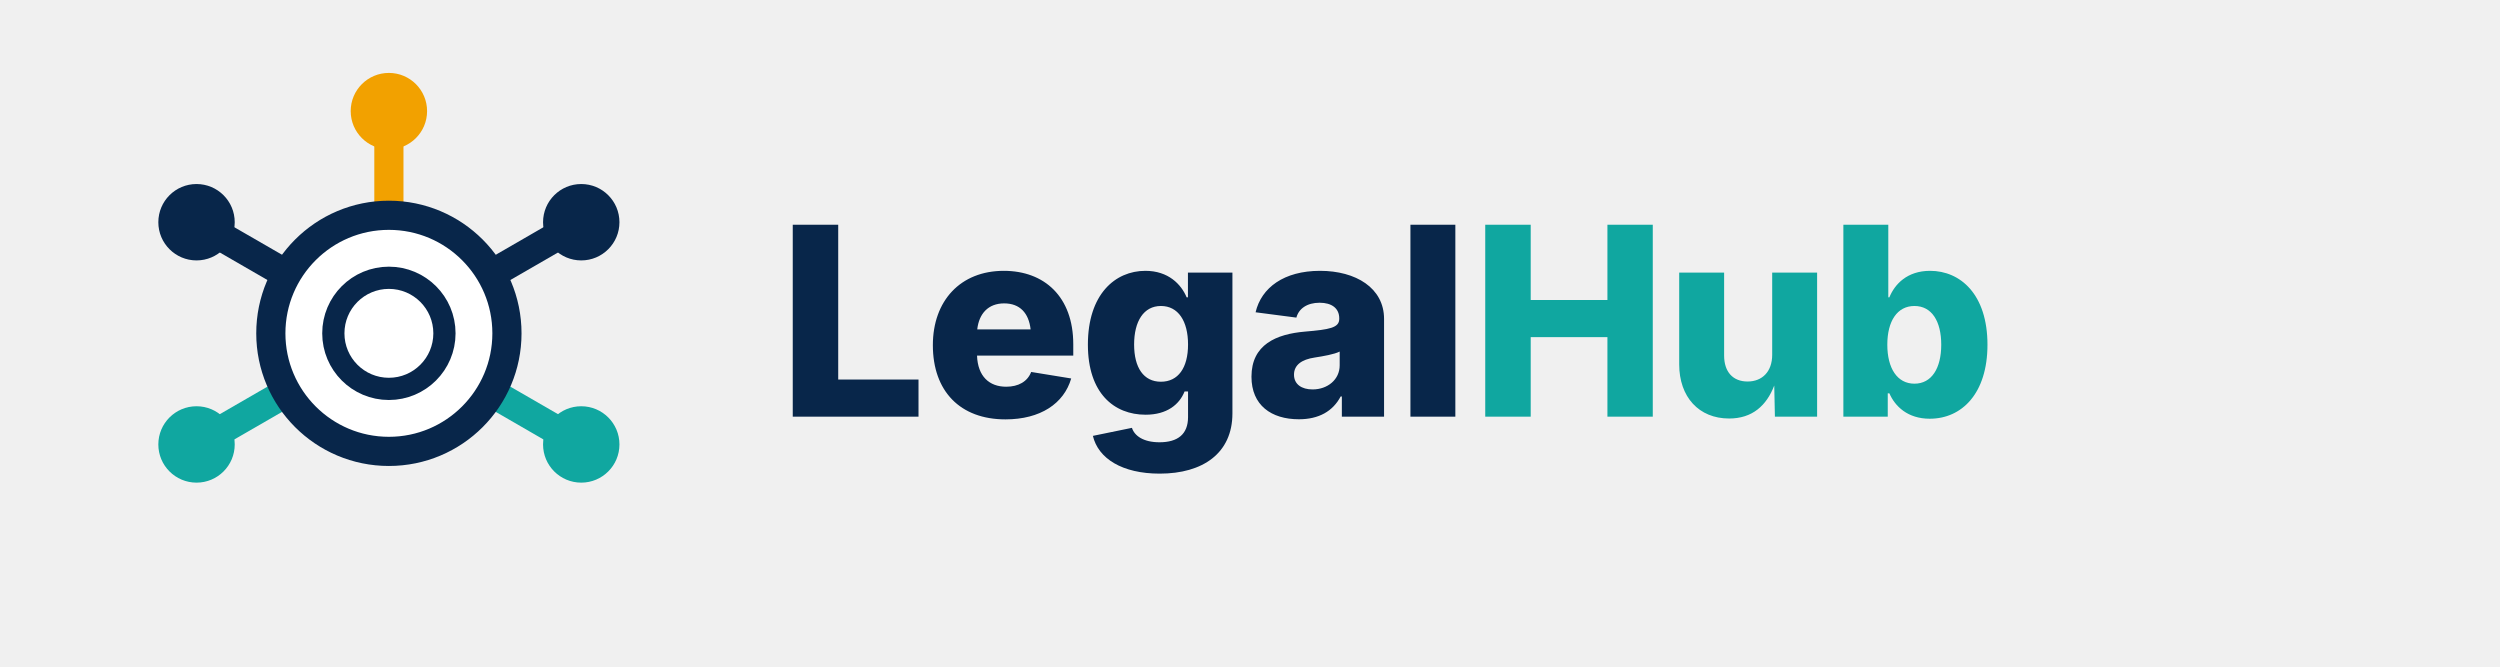
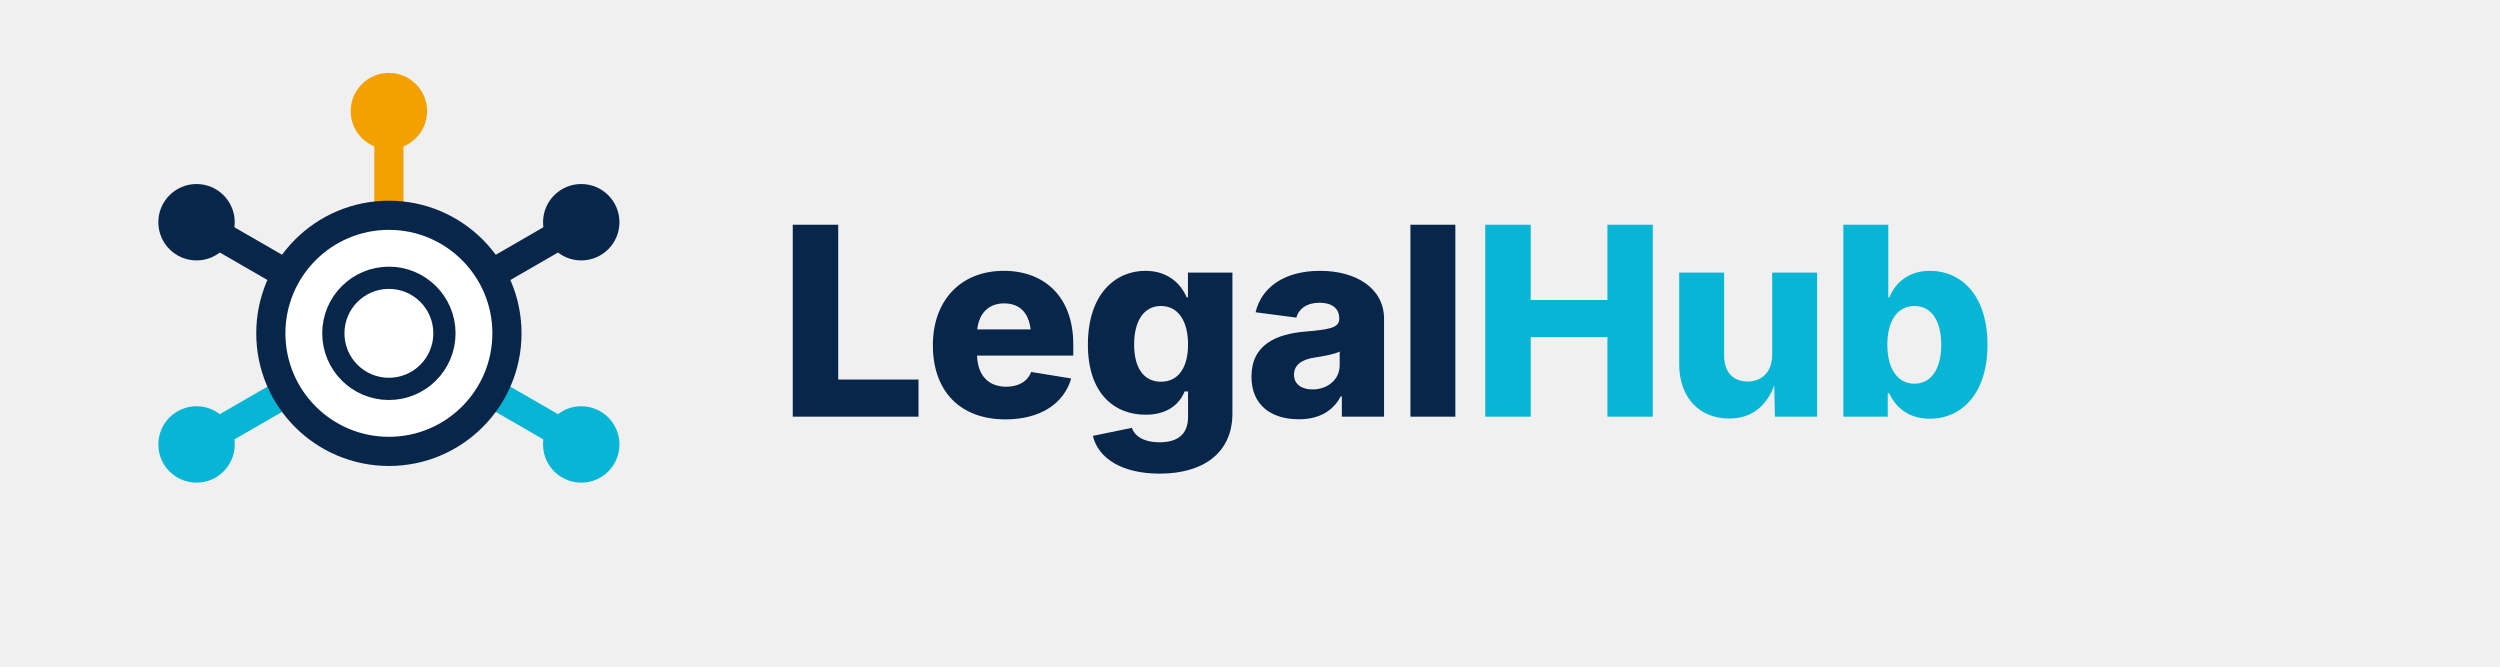
<svg xmlns="http://www.w3.org/2000/svg" width="360" height="96" viewBox="0 0 360 96" fill="none" role="img" aria-labelledby="title desc">
  <defs>
    <style>
      .navy { stroke: #08264A; }
-       .teal { stroke: #10A7A0; }
+       .teal { stroke: #06B6D4; }
      .amber { stroke: #F2A100; }
      .navy-fill { fill: #08264A; }
-       .teal-fill { fill: #10A7A0; }
+       .teal-fill { fill: #06B6D4; }
      .amber-fill { fill: #F2A100; }
    </style>
  </defs>
  <g transform="translate(16 8)" stroke-width="4.2" stroke-linecap="round" stroke-linejoin="round">
    <path class="amber" d="M40 40L40 8" />
    <path class="navy" d="M40 40L12.3 24" />
    <path class="navy" d="M40 40L67.7 24" />
    <path class="teal" d="M40 40L12.3 56" />
    <path class="teal" d="M40 40L67.7 56" />
    <circle cx="40" cy="40" r="17" fill="#FFFFFF" class="navy" />
    <circle cx="40" cy="40" r="8" fill="#FFFFFF" class="navy" stroke-width="3.2" />
    <circle cx="40" cy="8" r="5.5" class="amber-fill" stroke="none" />
    <circle cx="12.3" cy="24" r="5.5" class="navy-fill" stroke="none" />
    <circle cx="67.7" cy="24" r="5.5" class="navy-fill" stroke="none" />
    <circle cx="12.3" cy="56" r="5.5" class="teal-fill" stroke="none" />
    <circle cx="67.7" cy="56" r="5.5" class="teal-fill" stroke="none" />
  </g>
  <text x="112" y="60" fill="#08264A" font-family="Inter, ui-sans-serif, system-ui, -apple-system, BlinkMacSystemFont, 'Segoe UI', sans-serif" font-size="38" font-weight="800" letter-spacing="-0.5">
-     Legal<tspan fill="#10A7A0">Hub</tspan>
+     Legal<tspan fill="#06B6D4">Hub</tspan>
  </text>
</svg>
